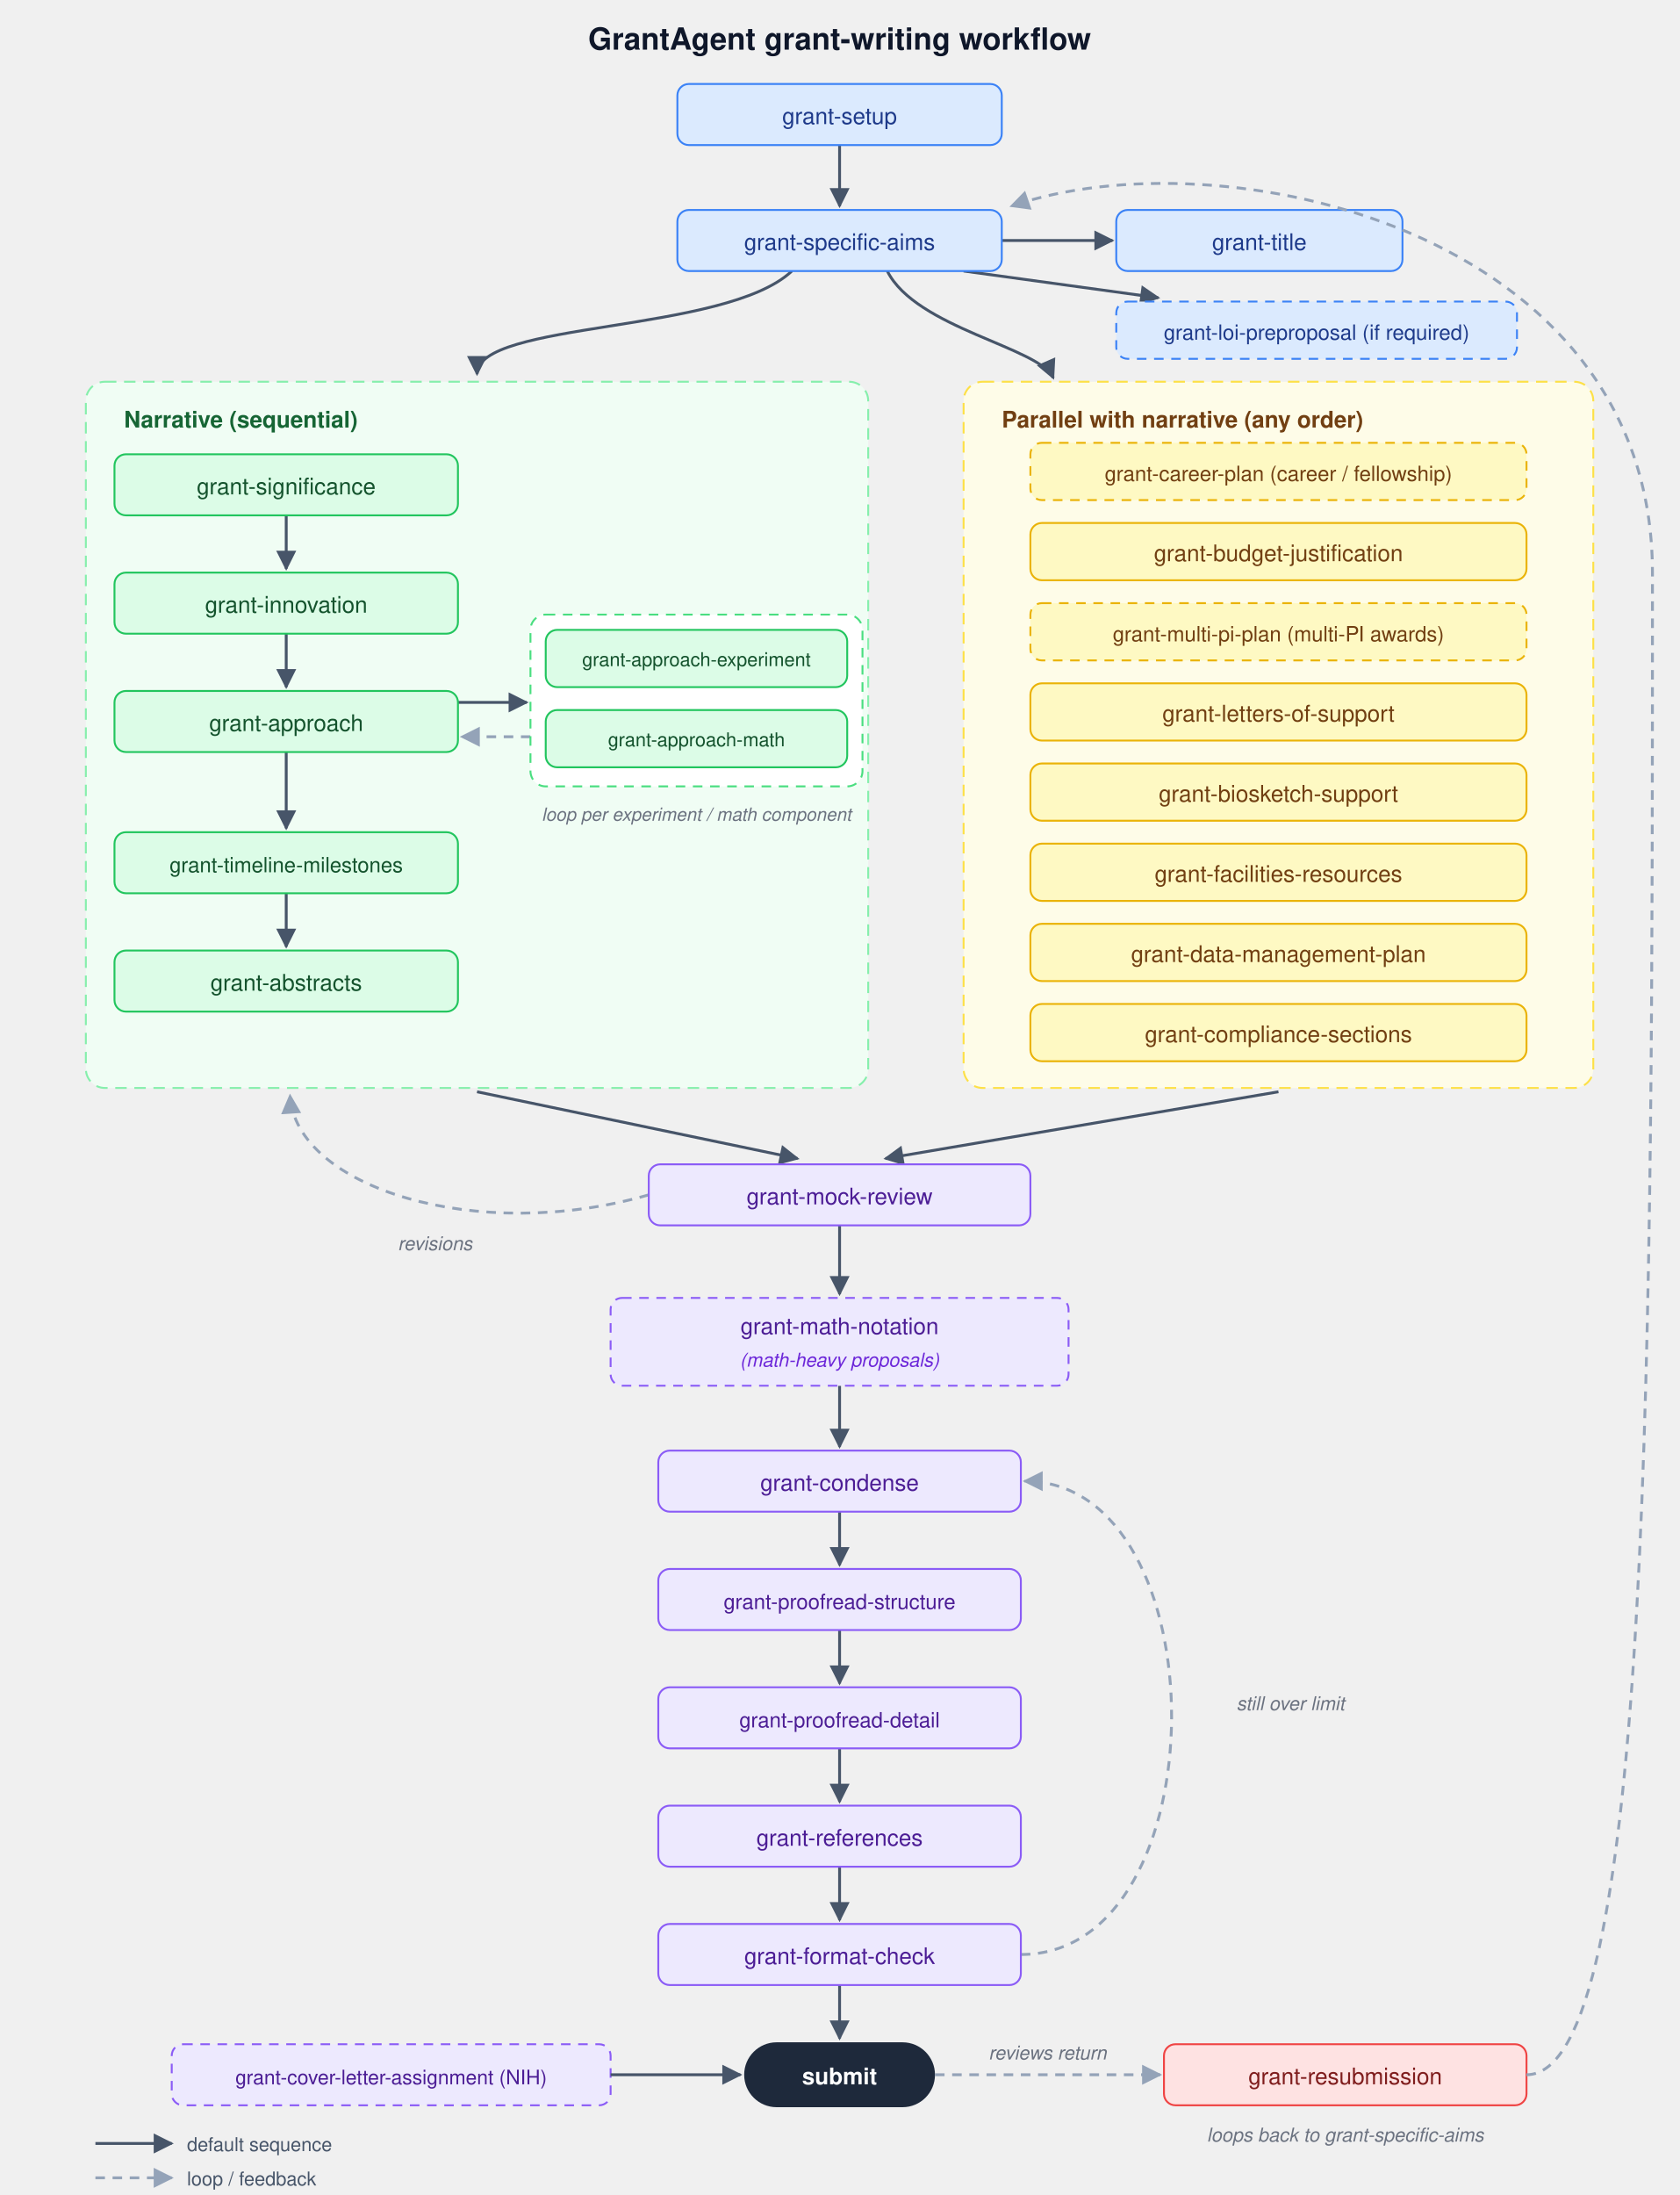
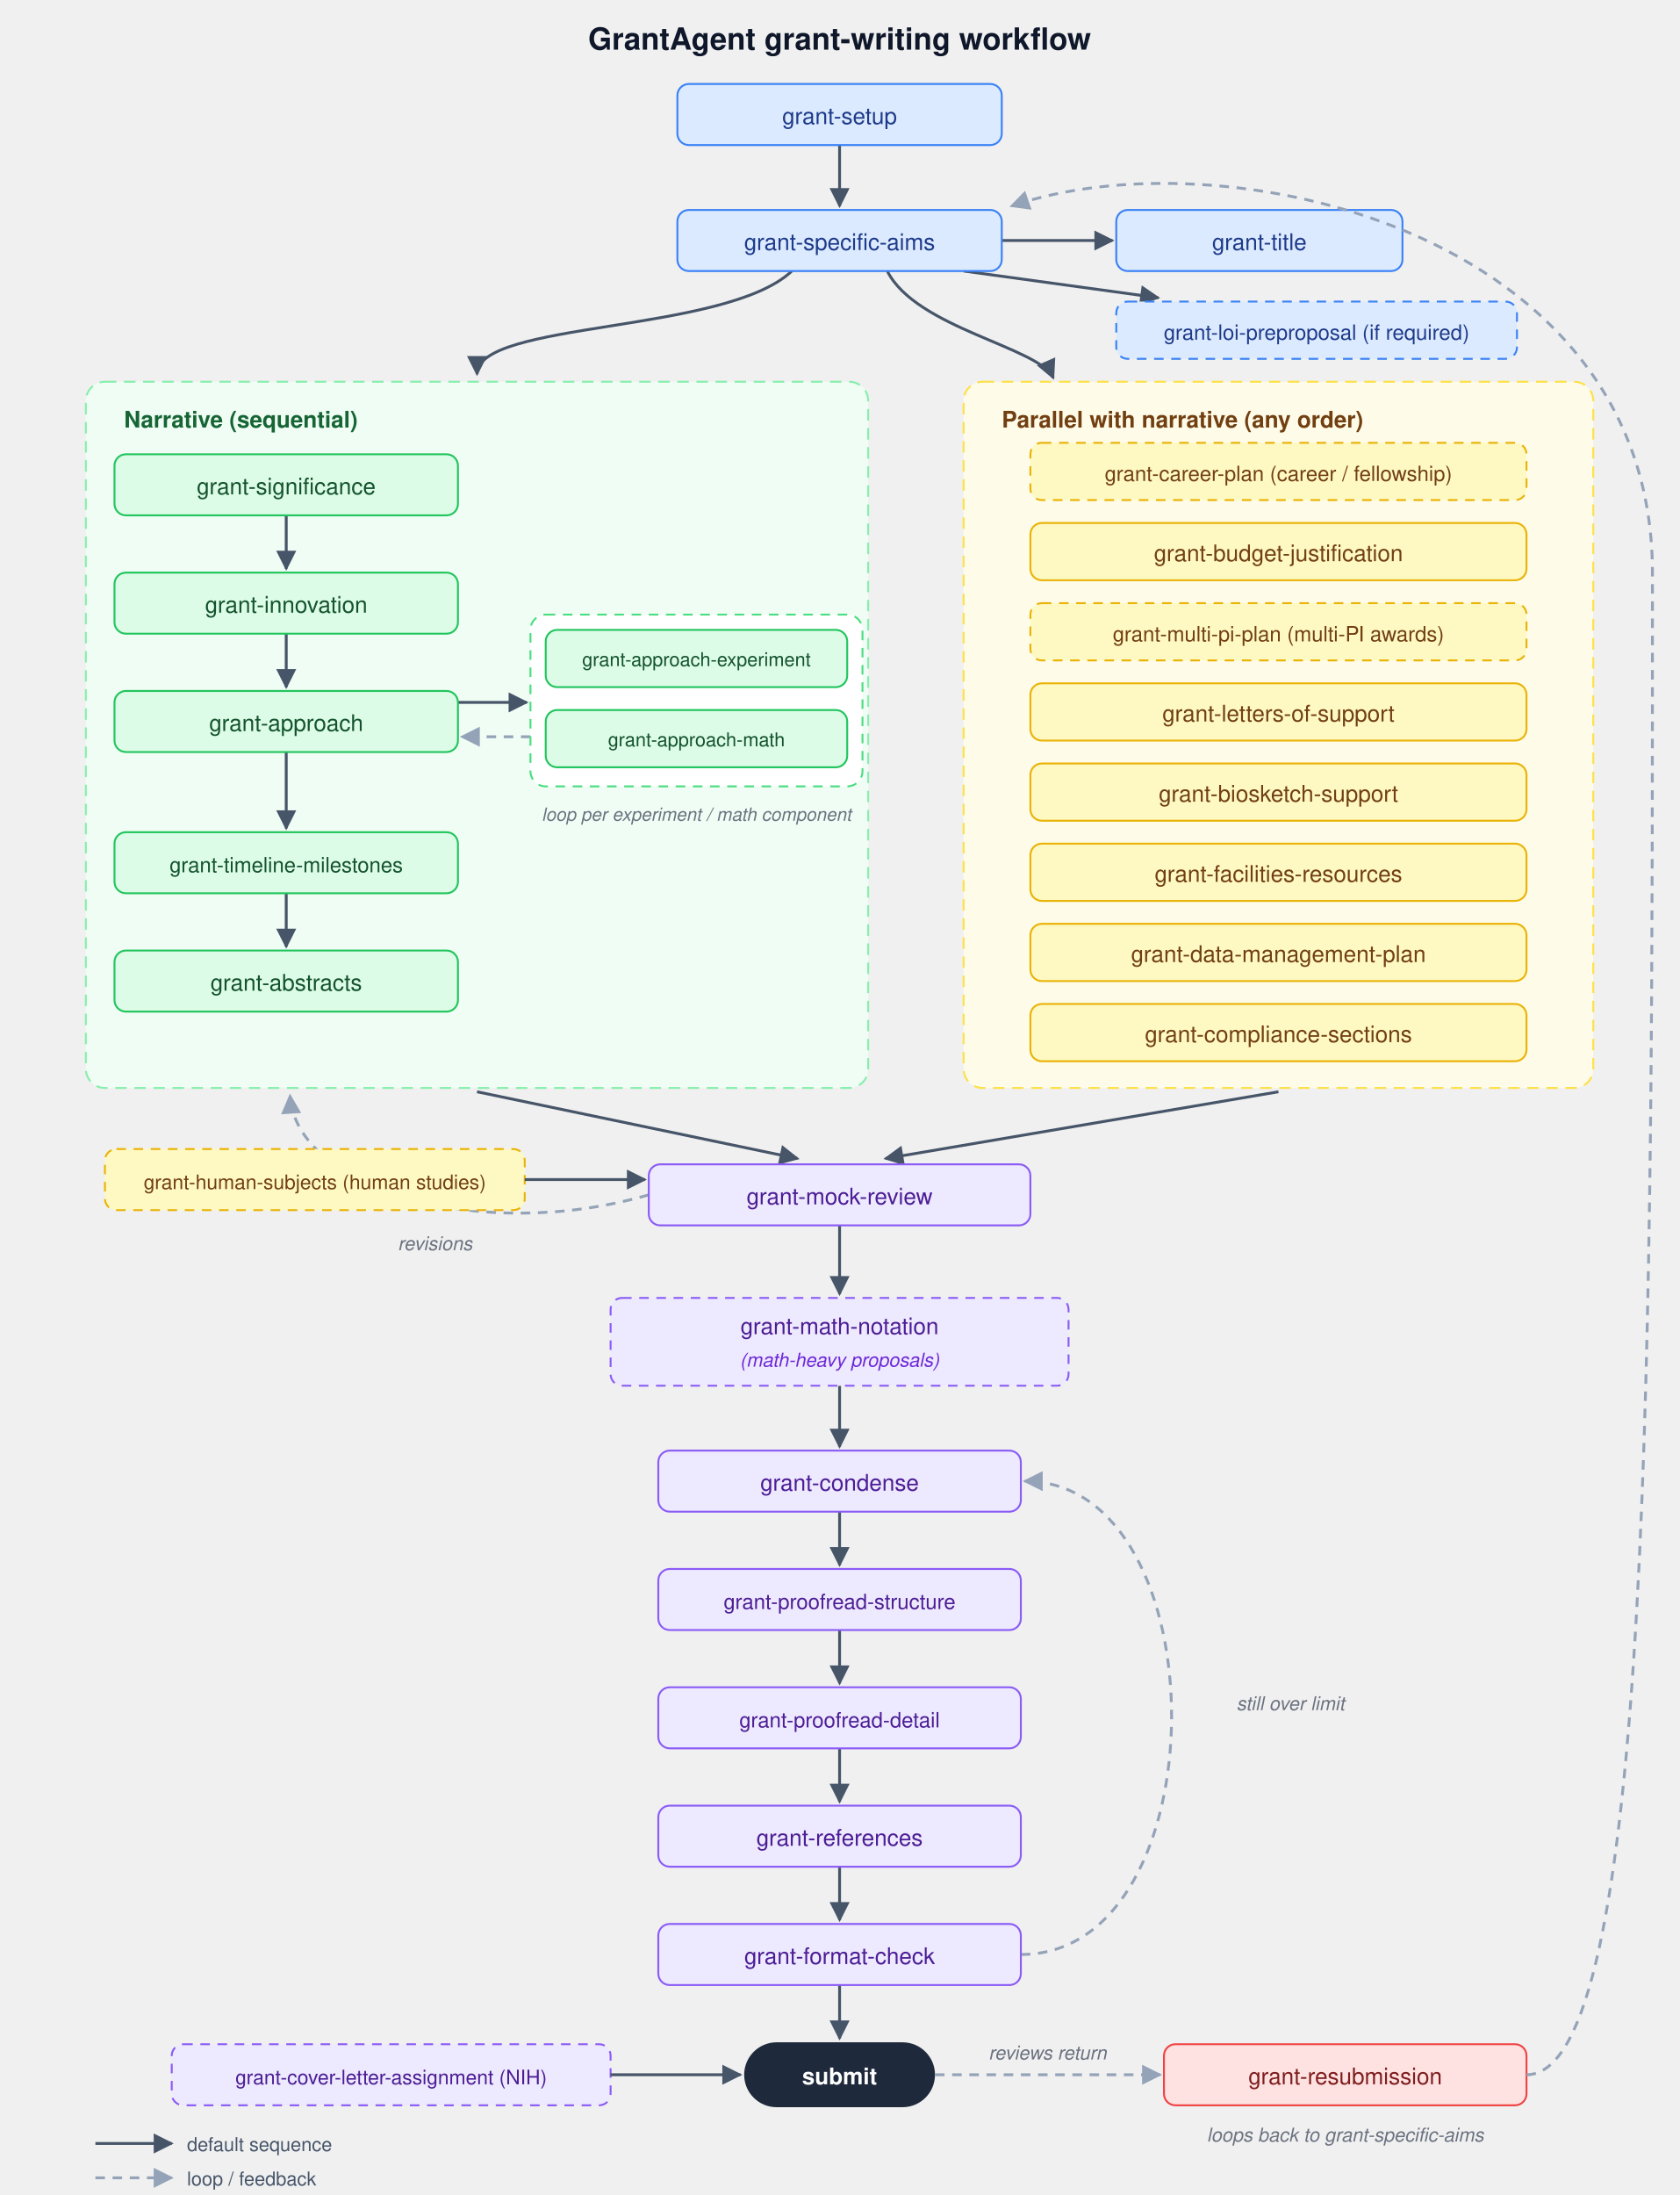
<svg xmlns="http://www.w3.org/2000/svg" viewBox="0 0 880 1150" font-family="Helvetica, Arial, sans-serif">
  <defs>
    <marker id="a" viewBox="0 0 10 10" refX="9" refY="5" markerWidth="7" markerHeight="7" orient="auto-start-reverse">
      <path d="M0,0 L10,5 L0,10 z" fill="#475569" />
    </marker>
    <marker id="ad" viewBox="0 0 10 10" refX="9" refY="5" markerWidth="7" markerHeight="7" orient="auto-start-reverse">
      <path d="M0,0 L10,5 L0,10 z" fill="#94a3b8" />
    </marker>
  </defs>
  <text x="440" y="26" text-anchor="middle" font-size="16" font-weight="bold" fill="#0f172a">GrantAgent grant-writing workflow</text>
  <rect x="45" y="200" width="410" height="370" rx="10" fill="#f0fdf4" stroke="#86efac" stroke-dasharray="6 4" />
  <text x="65" y="224" font-size="12" font-weight="bold" fill="#166534">Narrative (sequential)</text>
  <rect x="505" y="200" width="330" height="370" rx="10" fill="#fefce8" stroke="#fde047" stroke-dasharray="6 4" />
  <text x="525" y="224" font-size="12" font-weight="bold" fill="#713f12">Parallel with narrative (any order)</text>
  <line x1="440" y1="76" x2="440" y2="108" stroke="#475569" stroke-width="1.5" marker-end="url(#a)" />
  <line x1="525" y1="126" x2="583" y2="126" stroke="#475569" stroke-width="1.5" marker-end="url(#a)" />
  <path d="M415,142 C380,175 250,168 250,196" fill="none" stroke="#475569" stroke-width="1.5" marker-end="url(#a)" />
  <path d="M465,142 C480,172 545,182 552,198" fill="none" stroke="#475569" stroke-width="1.5" marker-end="url(#a)" />
  <line x1="505" y1="142" x2="607" y2="156" stroke="#475569" stroke-width="1.5" marker-end="url(#a)" />
  <rect x="355" y="44" width="170" height="32" rx="6" fill="#dbeafe" stroke="#3b82f6" />
  <text x="440" y="65" text-anchor="middle" font-size="12" fill="#1e3a8a">grant-setup</text>
  <rect x="355" y="110" width="170" height="32" rx="6" fill="#dbeafe" stroke="#3b82f6" />
  <text x="440" y="131" text-anchor="middle" font-size="12" fill="#1e3a8a">grant-specific-aims</text>
  <rect x="585" y="110" width="150" height="32" rx="6" fill="#dbeafe" stroke="#3b82f6" />
  <text x="660" y="131" text-anchor="middle" font-size="12" fill="#1e3a8a">grant-title</text>
  <rect x="585" y="158" width="210" height="30" rx="6" fill="#dbeafe" stroke="#3b82f6" stroke-dasharray="5 4" />
  <text x="690" y="178" text-anchor="middle" font-size="11" fill="#1e3a8a">grant-loi-preproposal (if required)</text>
  <line x1="150" y1="270" x2="150" y2="298" stroke="#475569" stroke-width="1.5" marker-end="url(#a)" />
  <line x1="150" y1="332" x2="150" y2="360" stroke="#475569" stroke-width="1.5" marker-end="url(#a)" />
  <line x1="150" y1="394" x2="150" y2="434" stroke="#475569" stroke-width="1.5" marker-end="url(#a)" />
  <line x1="150" y1="468" x2="150" y2="496" stroke="#475569" stroke-width="1.5" marker-end="url(#a)" />
  <line x1="240" y1="368" x2="276" y2="368" stroke="#475569" stroke-width="1.5" marker-end="url(#a)" />
  <line x1="278" y1="386" x2="242" y2="386" stroke="#94a3b8" stroke-width="1.5" stroke-dasharray="5 4" marker-end="url(#ad)" />
  <text x="365" y="430" text-anchor="middle" font-size="9.5" font-style="italic" fill="#6b7280">loop per experiment / math component</text>
  <rect x="60" y="238" width="180" height="32" rx="6" fill="#dcfce7" stroke="#22c55e" />
  <text x="150" y="259" text-anchor="middle" font-size="12" fill="#14532d">grant-significance</text>
  <rect x="60" y="300" width="180" height="32" rx="6" fill="#dcfce7" stroke="#22c55e" />
  <text x="150" y="321" text-anchor="middle" font-size="12" fill="#14532d">grant-innovation</text>
  <rect x="60" y="362" width="180" height="32" rx="6" fill="#dcfce7" stroke="#22c55e" />
  <text x="150" y="383" text-anchor="middle" font-size="12" fill="#14532d">grant-approach</text>
  <rect x="278" y="322" width="174" height="90" rx="8" fill="#ffffff" stroke="#4ade80" stroke-dasharray="5 4" />
  <rect x="286" y="330" width="158" height="30" rx="6" fill="#dcfce7" stroke="#22c55e" />
  <text x="365" y="349" text-anchor="middle" font-size="10" fill="#14532d">grant-approach-experiment</text>
  <rect x="286" y="372" width="158" height="30" rx="6" fill="#dcfce7" stroke="#22c55e" />
  <text x="365" y="391" text-anchor="middle" font-size="10" fill="#14532d">grant-approach-math</text>
  <rect x="60" y="436" width="180" height="32" rx="6" fill="#dcfce7" stroke="#22c55e" />
  <text x="150" y="457" text-anchor="middle" font-size="11" fill="#14532d">grant-timeline-milestones</text>
  <rect x="60" y="498" width="180" height="32" rx="6" fill="#dcfce7" stroke="#22c55e" />
  <text x="150" y="519" text-anchor="middle" font-size="12" fill="#14532d">grant-abstracts</text>
  <rect x="540" y="232" width="260" height="30" rx="6" fill="#fef9c3" stroke="#eab308" stroke-dasharray="5 4" />
  <text x="670" y="252" text-anchor="middle" font-size="11" fill="#713f12">grant-career-plan (career / fellowship)</text>
  <rect x="540" y="274" width="260" height="30" rx="6" fill="#fef9c3" stroke="#eab308" />
  <text x="670" y="294" text-anchor="middle" font-size="12" fill="#713f12">grant-budget-justification</text>
  <rect x="540" y="316" width="260" height="30" rx="6" fill="#fef9c3" stroke="#eab308" stroke-dasharray="5 4" />
  <text x="670" y="336" text-anchor="middle" font-size="11" fill="#713f12">grant-multi-pi-plan (multi-PI awards)</text>
  <rect x="540" y="358" width="260" height="30" rx="6" fill="#fef9c3" stroke="#eab308" />
  <text x="670" y="378" text-anchor="middle" font-size="12" fill="#713f12">grant-letters-of-support</text>
  <rect x="540" y="400" width="260" height="30" rx="6" fill="#fef9c3" stroke="#eab308" />
  <text x="670" y="420" text-anchor="middle" font-size="12" fill="#713f12">grant-biosketch-support</text>
  <rect x="540" y="442" width="260" height="30" rx="6" fill="#fef9c3" stroke="#eab308" />
  <text x="670" y="462" text-anchor="middle" font-size="12" fill="#713f12">grant-facilities-resources</text>
  <rect x="540" y="484" width="260" height="30" rx="6" fill="#fef9c3" stroke="#eab308" />
  <text x="670" y="504" text-anchor="middle" font-size="12" fill="#713f12">grant-data-management-plan</text>
  <rect x="540" y="526" width="260" height="30" rx="6" fill="#fef9c3" stroke="#eab308" />
  <text x="670" y="546" text-anchor="middle" font-size="12" fill="#713f12">grant-compliance-sections</text>
  <line x1="250" y1="572" x2="418" y2="607" stroke="#475569" stroke-width="1.5" marker-end="url(#a)" />
  <line x1="670" y1="572" x2="464" y2="607" stroke="#475569" stroke-width="1.5" marker-end="url(#a)" />
  <path d="M340,626 C250,652 155,622 152,574" fill="none" stroke="#94a3b8" stroke-width="1.5" stroke-dasharray="5 4" marker-end="url(#ad)" />
  <text x="228" y="655" text-anchor="middle" font-size="10" font-style="italic" fill="#6b7280">revisions</text>
  <line x1="440" y1="642" x2="440" y2="678" stroke="#475569" stroke-width="1.5" marker-end="url(#a)" />
  <line x1="440" y1="726" x2="440" y2="758" stroke="#475569" stroke-width="1.5" marker-end="url(#a)" />
  <line x1="440" y1="792" x2="440" y2="820" stroke="#475569" stroke-width="1.5" marker-end="url(#a)" />
  <line x1="440" y1="854" x2="440" y2="882" stroke="#475569" stroke-width="1.5" marker-end="url(#a)" />
  <line x1="440" y1="916" x2="440" y2="944" stroke="#475569" stroke-width="1.5" marker-end="url(#a)" />
  <line x1="440" y1="978" x2="440" y2="1006" stroke="#475569" stroke-width="1.5" marker-end="url(#a)" />
  <line x1="440" y1="1040" x2="440" y2="1068" stroke="#475569" stroke-width="1.5" marker-end="url(#a)" />
  <path d="M535,1024 C640,1024 640,776 537,776" fill="none" stroke="#94a3b8" stroke-width="1.5" stroke-dasharray="5 4" marker-end="url(#ad)" />
  <text x="648" y="896" font-size="10" font-style="italic" fill="#6b7280">still over limit</text>
+   <rect x="55" y="602" width="220" height="32" rx="6" fill="#fef9c3" stroke="#eab308" stroke-dasharray="5 4" />
+   <text x="165" y="623" text-anchor="middle" font-size="10.5" fill="#713f12">grant-human-subjects (human studies)</text>
+   <line x1="275" y1="618" x2="338" y2="618" stroke="#475569" stroke-width="1.5" marker-end="url(#a)" />
  <rect x="340" y="610" width="200" height="32" rx="6" fill="#ede9fe" stroke="#8b5cf6" />
  <text x="440" y="631" text-anchor="middle" font-size="12" fill="#4c1d95">grant-mock-review</text>
  <rect x="320" y="680" width="240" height="46" rx="6" fill="#ede9fe" stroke="#8b5cf6" stroke-dasharray="5 4" />
  <text x="440" y="699" text-anchor="middle" font-size="12" fill="#4c1d95">grant-math-notation</text>
  <text x="440" y="716" text-anchor="middle" font-size="10" font-style="italic" fill="#6d28d9">(math-heavy proposals)</text>
  <rect x="345" y="760" width="190" height="32" rx="6" fill="#ede9fe" stroke="#8b5cf6" />
  <text x="440" y="781" text-anchor="middle" font-size="12" fill="#4c1d95">grant-condense</text>
  <rect x="345" y="822" width="190" height="32" rx="6" fill="#ede9fe" stroke="#8b5cf6" />
  <text x="440" y="843" text-anchor="middle" font-size="11" fill="#4c1d95">grant-proofread-structure</text>
  <rect x="345" y="884" width="190" height="32" rx="6" fill="#ede9fe" stroke="#8b5cf6" />
  <text x="440" y="905" text-anchor="middle" font-size="11" fill="#4c1d95">grant-proofread-detail</text>
  <rect x="345" y="946" width="190" height="32" rx="6" fill="#ede9fe" stroke="#8b5cf6" />
  <text x="440" y="967" text-anchor="middle" font-size="12" fill="#4c1d95">grant-references</text>
  <rect x="345" y="1008" width="190" height="32" rx="6" fill="#ede9fe" stroke="#8b5cf6" />
  <text x="440" y="1029" text-anchor="middle" font-size="12" fill="#4c1d95">grant-format-check</text>
  <rect x="90" y="1071" width="230" height="32" rx="6" fill="#ede9fe" stroke="#8b5cf6" stroke-dasharray="5 4" />
  <text x="205" y="1092" text-anchor="middle" font-size="10.5" fill="#4c1d95">grant-cover-letter-assignment (NIH)</text>
  <line x1="320" y1="1087" x2="388" y2="1087" stroke="#475569" stroke-width="1.5" marker-end="url(#a)" />
  <rect x="390" y="1070" width="100" height="34" rx="17" fill="#1e293b" />
  <text x="440" y="1092" text-anchor="middle" font-size="12" font-weight="bold" fill="#ffffff">submit</text>
  <line x1="490" y1="1087" x2="608" y2="1087" stroke="#94a3b8" stroke-width="1.5" stroke-dasharray="5 4" marker-end="url(#ad)" />
  <text x="549" y="1079" text-anchor="middle" font-size="10" font-style="italic" fill="#6b7280">reviews return</text>
  <rect x="610" y="1071" width="190" height="32" rx="6" fill="#fee2e2" stroke="#ef4444" />
  <text x="705" y="1092" text-anchor="middle" font-size="12" fill="#7f1d1d">grant-resubmission</text>
  <path d="M800,1087 C866,1087 866,700 866,300 C866,120 640,70 530,108" fill="none" stroke="#94a3b8" stroke-width="1.5" stroke-dasharray="5 4" marker-end="url(#ad)" />
  <text x="705" y="1122" text-anchor="middle" font-size="10" font-style="italic" fill="#6b7280">loops back to grant-specific-aims</text>
  <line x1="50" y1="1123" x2="90" y2="1123" stroke="#475569" stroke-width="1.5" marker-end="url(#a)" />
  <text x="98" y="1127" font-size="10" fill="#475569">default sequence</text>
  <line x1="50" y1="1141" x2="90" y2="1141" stroke="#94a3b8" stroke-width="1.5" stroke-dasharray="5 4" marker-end="url(#ad)" />
  <text x="98" y="1145" font-size="10" fill="#475569">loop / feedback</text>
</svg>
